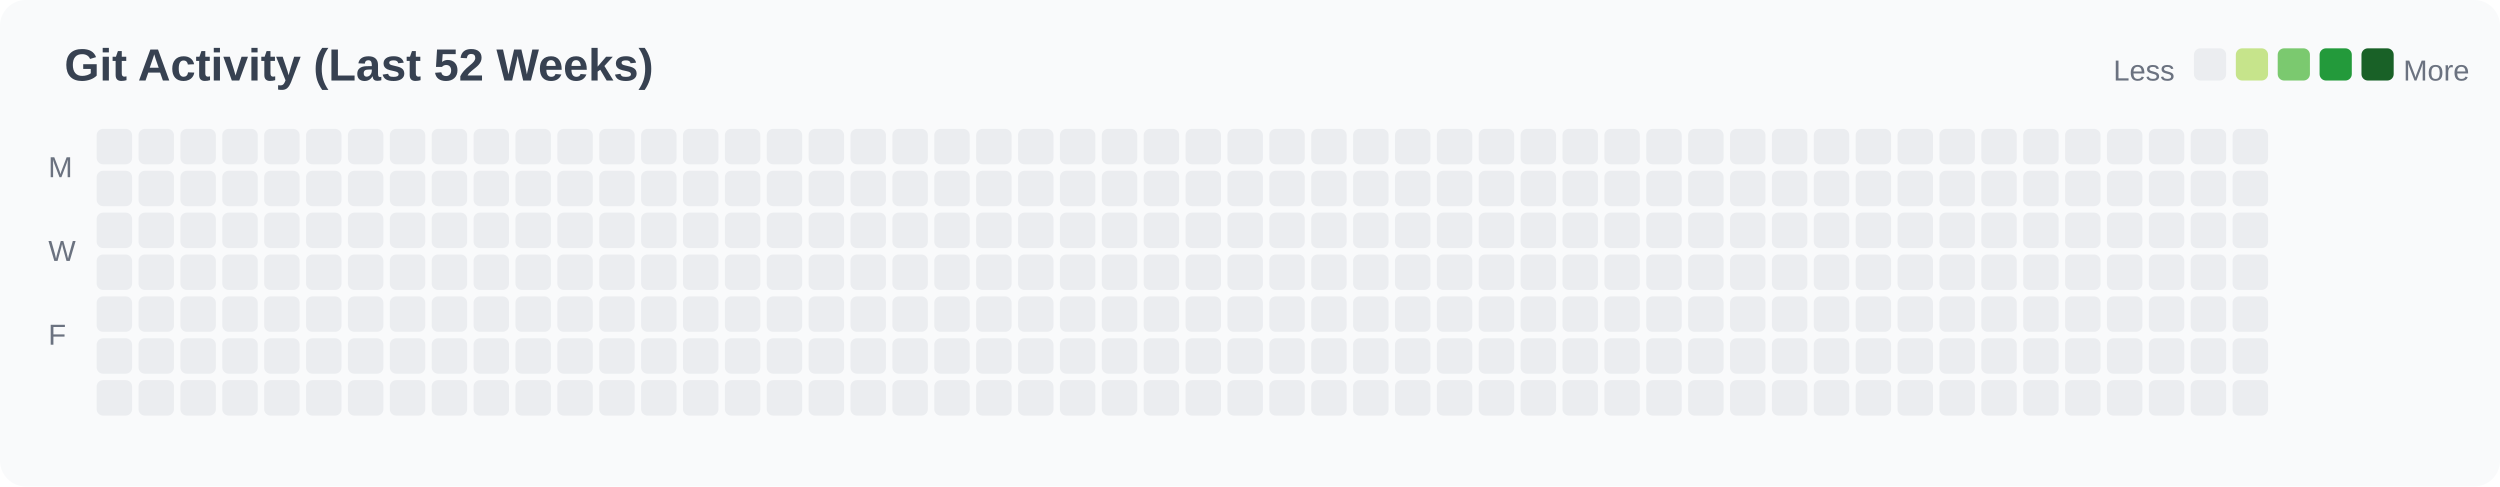
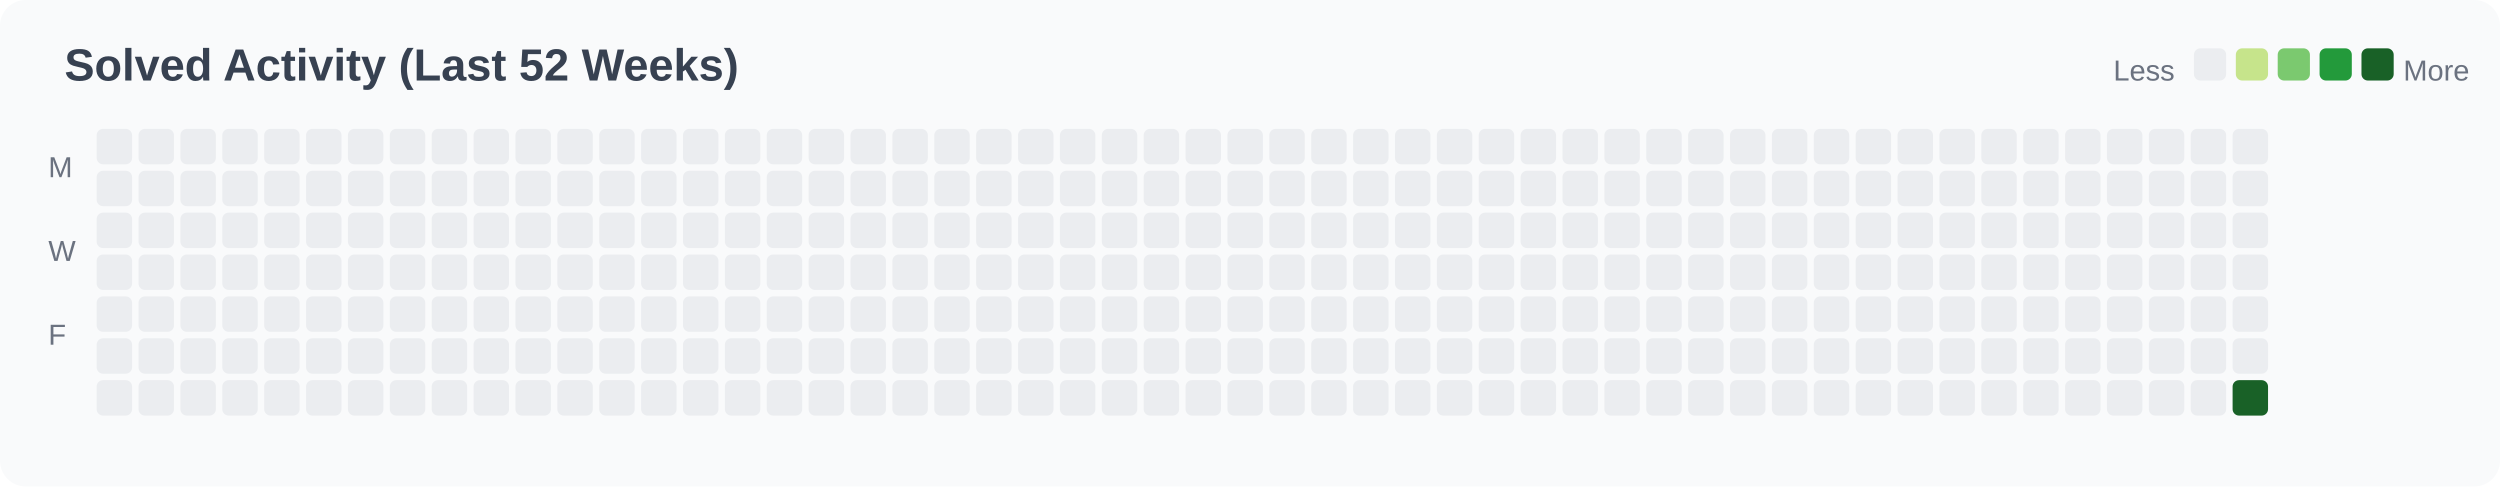
<svg xmlns="http://www.w3.org/2000/svg" width="776" height="151" viewBox="0 0 776 151">
  <style>
    .bg-panel { fill: #f9fafb; }
    .text-primary { fill: #374151; }
    .text-secondary { fill: #6b7280; }
    .activity-0 { fill: #ebedf0; }
    .activity-1 { fill: #c6e48b; }
    .activity-2 { fill: #7bc96f; }
    .activity-3 { fill: #239a3b; }
    .activity-4 { fill: #196127; }

    @media (prefers-color-scheme: dark) {
      .bg-panel { fill: #1f2937; }
      .text-primary { fill: #f9fafb; }
      .text-secondary { fill: #9ca3af; }
      .activity-0 { fill: #374151; }
      .activity-1 { fill: #365314; }
      .activity-2 { fill: #4d7c0f; }
      .activity-3 { fill: #65a30d; }
      .activity-4 { fill: #84cc16; }
    }
  </style>
  <rect width="776" height="151" class="bg-panel" rx="8" />
  <text x="20" y="25" font-family="Arial, sans-serif" font-size="14" font-weight="bold" class="text-primary">
-     Git Activity (Last 52 Weeks)
+     Solved Activity (Last 52 Weeks)
  </text>
  <text x="15" y="55" font-family="Arial, sans-serif" font-size="9" class="text-secondary">M</text>
  <text x="15" y="81" font-family="Arial, sans-serif" font-size="9" class="text-secondary">W</text>
  <text x="15" y="107" font-family="Arial, sans-serif" font-size="9" class="text-secondary">F</text>
  <rect x="30" y="40" width="11" height="11" class="activity-0" rx="2" />
  <rect x="30" y="53" width="11" height="11" class="activity-0" rx="2" />
  <rect x="30" y="66" width="11" height="11" class="activity-0" rx="2" />
  <rect x="30" y="79" width="11" height="11" class="activity-0" rx="2" />
  <rect x="30" y="92" width="11" height="11" class="activity-0" rx="2" />
  <rect x="30" y="105" width="11" height="11" class="activity-0" rx="2" />
  <rect x="30" y="118" width="11" height="11" class="activity-0" rx="2" />
  <rect x="43" y="40" width="11" height="11" class="activity-0" rx="2" />
  <rect x="43" y="53" width="11" height="11" class="activity-0" rx="2" />
  <rect x="43" y="66" width="11" height="11" class="activity-0" rx="2" />
  <rect x="43" y="79" width="11" height="11" class="activity-0" rx="2" />
  <rect x="43" y="92" width="11" height="11" class="activity-0" rx="2" />
  <rect x="43" y="105" width="11" height="11" class="activity-0" rx="2" />
  <rect x="43" y="118" width="11" height="11" class="activity-0" rx="2" />
  <rect x="56" y="40" width="11" height="11" class="activity-0" rx="2" />
  <rect x="56" y="53" width="11" height="11" class="activity-0" rx="2" />
  <rect x="56" y="66" width="11" height="11" class="activity-0" rx="2" />
  <rect x="56" y="79" width="11" height="11" class="activity-0" rx="2" />
  <rect x="56" y="92" width="11" height="11" class="activity-0" rx="2" />
  <rect x="56" y="105" width="11" height="11" class="activity-0" rx="2" />
  <rect x="56" y="118" width="11" height="11" class="activity-0" rx="2" />
  <rect x="69" y="40" width="11" height="11" class="activity-0" rx="2" />
  <rect x="69" y="53" width="11" height="11" class="activity-0" rx="2" />
  <rect x="69" y="66" width="11" height="11" class="activity-0" rx="2" />
  <rect x="69" y="79" width="11" height="11" class="activity-0" rx="2" />
  <rect x="69" y="92" width="11" height="11" class="activity-0" rx="2" />
  <rect x="69" y="105" width="11" height="11" class="activity-0" rx="2" />
  <rect x="69" y="118" width="11" height="11" class="activity-0" rx="2" />
  <rect x="82" y="40" width="11" height="11" class="activity-0" rx="2" />
  <rect x="82" y="53" width="11" height="11" class="activity-0" rx="2" />
  <rect x="82" y="66" width="11" height="11" class="activity-0" rx="2" />
  <rect x="82" y="79" width="11" height="11" class="activity-0" rx="2" />
  <rect x="82" y="92" width="11" height="11" class="activity-0" rx="2" />
  <rect x="82" y="105" width="11" height="11" class="activity-0" rx="2" />
  <rect x="82" y="118" width="11" height="11" class="activity-0" rx="2" />
  <rect x="95" y="40" width="11" height="11" class="activity-0" rx="2" />
  <rect x="95" y="53" width="11" height="11" class="activity-0" rx="2" />
  <rect x="95" y="66" width="11" height="11" class="activity-0" rx="2" />
  <rect x="95" y="79" width="11" height="11" class="activity-0" rx="2" />
  <rect x="95" y="92" width="11" height="11" class="activity-0" rx="2" />
  <rect x="95" y="105" width="11" height="11" class="activity-0" rx="2" />
  <rect x="95" y="118" width="11" height="11" class="activity-0" rx="2" />
  <rect x="108" y="40" width="11" height="11" class="activity-0" rx="2" />
  <rect x="108" y="53" width="11" height="11" class="activity-0" rx="2" />
  <rect x="108" y="66" width="11" height="11" class="activity-0" rx="2" />
  <rect x="108" y="79" width="11" height="11" class="activity-0" rx="2" />
  <rect x="108" y="92" width="11" height="11" class="activity-0" rx="2" />
  <rect x="108" y="105" width="11" height="11" class="activity-0" rx="2" />
  <rect x="108" y="118" width="11" height="11" class="activity-0" rx="2" />
  <rect x="121" y="40" width="11" height="11" class="activity-0" rx="2" />
  <rect x="121" y="53" width="11" height="11" class="activity-0" rx="2" />
  <rect x="121" y="66" width="11" height="11" class="activity-0" rx="2" />
  <rect x="121" y="79" width="11" height="11" class="activity-0" rx="2" />
  <rect x="121" y="92" width="11" height="11" class="activity-0" rx="2" />
  <rect x="121" y="105" width="11" height="11" class="activity-0" rx="2" />
  <rect x="121" y="118" width="11" height="11" class="activity-0" rx="2" />
  <rect x="134" y="40" width="11" height="11" class="activity-0" rx="2" />
  <rect x="134" y="53" width="11" height="11" class="activity-0" rx="2" />
  <rect x="134" y="66" width="11" height="11" class="activity-0" rx="2" />
  <rect x="134" y="79" width="11" height="11" class="activity-0" rx="2" />
  <rect x="134" y="92" width="11" height="11" class="activity-0" rx="2" />
  <rect x="134" y="105" width="11" height="11" class="activity-0" rx="2" />
  <rect x="134" y="118" width="11" height="11" class="activity-0" rx="2" />
  <rect x="147" y="40" width="11" height="11" class="activity-0" rx="2" />
  <rect x="147" y="53" width="11" height="11" class="activity-0" rx="2" />
  <rect x="147" y="66" width="11" height="11" class="activity-0" rx="2" />
  <rect x="147" y="79" width="11" height="11" class="activity-0" rx="2" />
  <rect x="147" y="92" width="11" height="11" class="activity-0" rx="2" />
  <rect x="147" y="105" width="11" height="11" class="activity-0" rx="2" />
  <rect x="147" y="118" width="11" height="11" class="activity-0" rx="2" />
  <rect x="160" y="40" width="11" height="11" class="activity-0" rx="2" />
  <rect x="160" y="53" width="11" height="11" class="activity-0" rx="2" />
  <rect x="160" y="66" width="11" height="11" class="activity-0" rx="2" />
  <rect x="160" y="79" width="11" height="11" class="activity-0" rx="2" />
  <rect x="160" y="92" width="11" height="11" class="activity-0" rx="2" />
  <rect x="160" y="105" width="11" height="11" class="activity-0" rx="2" />
  <rect x="160" y="118" width="11" height="11" class="activity-0" rx="2" />
  <rect x="173" y="40" width="11" height="11" class="activity-0" rx="2" />
  <rect x="173" y="53" width="11" height="11" class="activity-0" rx="2" />
  <rect x="173" y="66" width="11" height="11" class="activity-0" rx="2" />
  <rect x="173" y="79" width="11" height="11" class="activity-0" rx="2" />
  <rect x="173" y="92" width="11" height="11" class="activity-0" rx="2" />
  <rect x="173" y="105" width="11" height="11" class="activity-0" rx="2" />
  <rect x="173" y="118" width="11" height="11" class="activity-0" rx="2" />
  <rect x="186" y="40" width="11" height="11" class="activity-0" rx="2" />
  <rect x="186" y="53" width="11" height="11" class="activity-0" rx="2" />
  <rect x="186" y="66" width="11" height="11" class="activity-0" rx="2" />
  <rect x="186" y="79" width="11" height="11" class="activity-0" rx="2" />
  <rect x="186" y="92" width="11" height="11" class="activity-0" rx="2" />
  <rect x="186" y="105" width="11" height="11" class="activity-0" rx="2" />
  <rect x="186" y="118" width="11" height="11" class="activity-0" rx="2" />
  <rect x="199" y="40" width="11" height="11" class="activity-0" rx="2" />
  <rect x="199" y="53" width="11" height="11" class="activity-0" rx="2" />
  <rect x="199" y="66" width="11" height="11" class="activity-0" rx="2" />
  <rect x="199" y="79" width="11" height="11" class="activity-0" rx="2" />
  <rect x="199" y="92" width="11" height="11" class="activity-0" rx="2" />
  <rect x="199" y="105" width="11" height="11" class="activity-0" rx="2" />
  <rect x="199" y="118" width="11" height="11" class="activity-0" rx="2" />
  <rect x="212" y="40" width="11" height="11" class="activity-0" rx="2" />
  <rect x="212" y="53" width="11" height="11" class="activity-0" rx="2" />
  <rect x="212" y="66" width="11" height="11" class="activity-0" rx="2" />
  <rect x="212" y="79" width="11" height="11" class="activity-0" rx="2" />
  <rect x="212" y="92" width="11" height="11" class="activity-0" rx="2" />
  <rect x="212" y="105" width="11" height="11" class="activity-0" rx="2" />
  <rect x="212" y="118" width="11" height="11" class="activity-0" rx="2" />
  <rect x="225" y="40" width="11" height="11" class="activity-0" rx="2" />
  <rect x="225" y="53" width="11" height="11" class="activity-0" rx="2" />
  <rect x="225" y="66" width="11" height="11" class="activity-0" rx="2" />
  <rect x="225" y="79" width="11" height="11" class="activity-0" rx="2" />
  <rect x="225" y="92" width="11" height="11" class="activity-0" rx="2" />
  <rect x="225" y="105" width="11" height="11" class="activity-0" rx="2" />
  <rect x="225" y="118" width="11" height="11" class="activity-0" rx="2" />
  <rect x="238" y="40" width="11" height="11" class="activity-0" rx="2" />
  <rect x="238" y="53" width="11" height="11" class="activity-0" rx="2" />
  <rect x="238" y="66" width="11" height="11" class="activity-0" rx="2" />
  <rect x="238" y="79" width="11" height="11" class="activity-0" rx="2" />
  <rect x="238" y="92" width="11" height="11" class="activity-0" rx="2" />
  <rect x="238" y="105" width="11" height="11" class="activity-0" rx="2" />
  <rect x="238" y="118" width="11" height="11" class="activity-0" rx="2" />
  <rect x="251" y="40" width="11" height="11" class="activity-0" rx="2" />
  <rect x="251" y="53" width="11" height="11" class="activity-0" rx="2" />
  <rect x="251" y="66" width="11" height="11" class="activity-0" rx="2" />
  <rect x="251" y="79" width="11" height="11" class="activity-0" rx="2" />
  <rect x="251" y="92" width="11" height="11" class="activity-0" rx="2" />
  <rect x="251" y="105" width="11" height="11" class="activity-0" rx="2" />
  <rect x="251" y="118" width="11" height="11" class="activity-0" rx="2" />
  <rect x="264" y="40" width="11" height="11" class="activity-0" rx="2" />
  <rect x="264" y="53" width="11" height="11" class="activity-0" rx="2" />
  <rect x="264" y="66" width="11" height="11" class="activity-0" rx="2" />
  <rect x="264" y="79" width="11" height="11" class="activity-0" rx="2" />
  <rect x="264" y="92" width="11" height="11" class="activity-0" rx="2" />
  <rect x="264" y="105" width="11" height="11" class="activity-0" rx="2" />
  <rect x="264" y="118" width="11" height="11" class="activity-0" rx="2" />
  <rect x="277" y="40" width="11" height="11" class="activity-0" rx="2" />
  <rect x="277" y="53" width="11" height="11" class="activity-0" rx="2" />
  <rect x="277" y="66" width="11" height="11" class="activity-0" rx="2" />
  <rect x="277" y="79" width="11" height="11" class="activity-0" rx="2" />
  <rect x="277" y="92" width="11" height="11" class="activity-0" rx="2" />
  <rect x="277" y="105" width="11" height="11" class="activity-0" rx="2" />
  <rect x="277" y="118" width="11" height="11" class="activity-0" rx="2" />
  <rect x="290" y="40" width="11" height="11" class="activity-0" rx="2" />
  <rect x="290" y="53" width="11" height="11" class="activity-0" rx="2" />
  <rect x="290" y="66" width="11" height="11" class="activity-0" rx="2" />
  <rect x="290" y="79" width="11" height="11" class="activity-0" rx="2" />
  <rect x="290" y="92" width="11" height="11" class="activity-0" rx="2" />
  <rect x="290" y="105" width="11" height="11" class="activity-0" rx="2" />
  <rect x="290" y="118" width="11" height="11" class="activity-0" rx="2" />
  <rect x="303" y="40" width="11" height="11" class="activity-0" rx="2" />
  <rect x="303" y="53" width="11" height="11" class="activity-0" rx="2" />
  <rect x="303" y="66" width="11" height="11" class="activity-0" rx="2" />
  <rect x="303" y="79" width="11" height="11" class="activity-0" rx="2" />
  <rect x="303" y="92" width="11" height="11" class="activity-0" rx="2" />
  <rect x="303" y="105" width="11" height="11" class="activity-0" rx="2" />
  <rect x="303" y="118" width="11" height="11" class="activity-0" rx="2" />
  <rect x="316" y="40" width="11" height="11" class="activity-0" rx="2" />
  <rect x="316" y="53" width="11" height="11" class="activity-0" rx="2" />
  <rect x="316" y="66" width="11" height="11" class="activity-0" rx="2" />
  <rect x="316" y="79" width="11" height="11" class="activity-0" rx="2" />
  <rect x="316" y="92" width="11" height="11" class="activity-0" rx="2" />
  <rect x="316" y="105" width="11" height="11" class="activity-0" rx="2" />
  <rect x="316" y="118" width="11" height="11" class="activity-0" rx="2" />
  <rect x="329" y="40" width="11" height="11" class="activity-0" rx="2" />
  <rect x="329" y="53" width="11" height="11" class="activity-0" rx="2" />
  <rect x="329" y="66" width="11" height="11" class="activity-0" rx="2" />
  <rect x="329" y="79" width="11" height="11" class="activity-0" rx="2" />
  <rect x="329" y="92" width="11" height="11" class="activity-0" rx="2" />
  <rect x="329" y="105" width="11" height="11" class="activity-0" rx="2" />
  <rect x="329" y="118" width="11" height="11" class="activity-0" rx="2" />
  <rect x="342" y="40" width="11" height="11" class="activity-0" rx="2" />
  <rect x="342" y="53" width="11" height="11" class="activity-0" rx="2" />
  <rect x="342" y="66" width="11" height="11" class="activity-0" rx="2" />
  <rect x="342" y="79" width="11" height="11" class="activity-0" rx="2" />
  <rect x="342" y="92" width="11" height="11" class="activity-0" rx="2" />
  <rect x="342" y="105" width="11" height="11" class="activity-0" rx="2" />
  <rect x="342" y="118" width="11" height="11" class="activity-0" rx="2" />
  <rect x="355" y="40" width="11" height="11" class="activity-0" rx="2" />
  <rect x="355" y="53" width="11" height="11" class="activity-0" rx="2" />
  <rect x="355" y="66" width="11" height="11" class="activity-0" rx="2" />
  <rect x="355" y="79" width="11" height="11" class="activity-0" rx="2" />
  <rect x="355" y="92" width="11" height="11" class="activity-0" rx="2" />
  <rect x="355" y="105" width="11" height="11" class="activity-0" rx="2" />
  <rect x="355" y="118" width="11" height="11" class="activity-0" rx="2" />
  <rect x="368" y="40" width="11" height="11" class="activity-0" rx="2" />
  <rect x="368" y="53" width="11" height="11" class="activity-0" rx="2" />
  <rect x="368" y="66" width="11" height="11" class="activity-0" rx="2" />
  <rect x="368" y="79" width="11" height="11" class="activity-0" rx="2" />
  <rect x="368" y="92" width="11" height="11" class="activity-0" rx="2" />
  <rect x="368" y="105" width="11" height="11" class="activity-0" rx="2" />
  <rect x="368" y="118" width="11" height="11" class="activity-0" rx="2" />
  <rect x="381" y="40" width="11" height="11" class="activity-0" rx="2" />
  <rect x="381" y="53" width="11" height="11" class="activity-0" rx="2" />
  <rect x="381" y="66" width="11" height="11" class="activity-0" rx="2" />
  <rect x="381" y="79" width="11" height="11" class="activity-0" rx="2" />
  <rect x="381" y="92" width="11" height="11" class="activity-0" rx="2" />
  <rect x="381" y="105" width="11" height="11" class="activity-0" rx="2" />
  <rect x="381" y="118" width="11" height="11" class="activity-0" rx="2" />
  <rect x="394" y="40" width="11" height="11" class="activity-0" rx="2" />
  <rect x="394" y="53" width="11" height="11" class="activity-0" rx="2" />
  <rect x="394" y="66" width="11" height="11" class="activity-0" rx="2" />
  <rect x="394" y="79" width="11" height="11" class="activity-0" rx="2" />
  <rect x="394" y="92" width="11" height="11" class="activity-0" rx="2" />
  <rect x="394" y="105" width="11" height="11" class="activity-0" rx="2" />
  <rect x="394" y="118" width="11" height="11" class="activity-0" rx="2" />
  <rect x="407" y="40" width="11" height="11" class="activity-0" rx="2" />
  <rect x="407" y="53" width="11" height="11" class="activity-0" rx="2" />
  <rect x="407" y="66" width="11" height="11" class="activity-0" rx="2" />
  <rect x="407" y="79" width="11" height="11" class="activity-0" rx="2" />
  <rect x="407" y="92" width="11" height="11" class="activity-0" rx="2" />
  <rect x="407" y="105" width="11" height="11" class="activity-0" rx="2" />
  <rect x="407" y="118" width="11" height="11" class="activity-0" rx="2" />
  <rect x="420" y="40" width="11" height="11" class="activity-0" rx="2" />
  <rect x="420" y="53" width="11" height="11" class="activity-0" rx="2" />
  <rect x="420" y="66" width="11" height="11" class="activity-0" rx="2" />
  <rect x="420" y="79" width="11" height="11" class="activity-0" rx="2" />
  <rect x="420" y="92" width="11" height="11" class="activity-0" rx="2" />
  <rect x="420" y="105" width="11" height="11" class="activity-0" rx="2" />
  <rect x="420" y="118" width="11" height="11" class="activity-0" rx="2" />
  <rect x="433" y="40" width="11" height="11" class="activity-0" rx="2" />
  <rect x="433" y="53" width="11" height="11" class="activity-0" rx="2" />
  <rect x="433" y="66" width="11" height="11" class="activity-0" rx="2" />
  <rect x="433" y="79" width="11" height="11" class="activity-0" rx="2" />
  <rect x="433" y="92" width="11" height="11" class="activity-0" rx="2" />
  <rect x="433" y="105" width="11" height="11" class="activity-0" rx="2" />
  <rect x="433" y="118" width="11" height="11" class="activity-0" rx="2" />
  <rect x="446" y="40" width="11" height="11" class="activity-0" rx="2" />
  <rect x="446" y="53" width="11" height="11" class="activity-0" rx="2" />
  <rect x="446" y="66" width="11" height="11" class="activity-0" rx="2" />
  <rect x="446" y="79" width="11" height="11" class="activity-0" rx="2" />
  <rect x="446" y="92" width="11" height="11" class="activity-0" rx="2" />
  <rect x="446" y="105" width="11" height="11" class="activity-0" rx="2" />
  <rect x="446" y="118" width="11" height="11" class="activity-0" rx="2" />
  <rect x="459" y="40" width="11" height="11" class="activity-0" rx="2" />
  <rect x="459" y="53" width="11" height="11" class="activity-0" rx="2" />
  <rect x="459" y="66" width="11" height="11" class="activity-0" rx="2" />
  <rect x="459" y="79" width="11" height="11" class="activity-0" rx="2" />
  <rect x="459" y="92" width="11" height="11" class="activity-0" rx="2" />
  <rect x="459" y="105" width="11" height="11" class="activity-0" rx="2" />
  <rect x="459" y="118" width="11" height="11" class="activity-0" rx="2" />
  <rect x="472" y="40" width="11" height="11" class="activity-0" rx="2" />
  <rect x="472" y="53" width="11" height="11" class="activity-0" rx="2" />
  <rect x="472" y="66" width="11" height="11" class="activity-0" rx="2" />
  <rect x="472" y="79" width="11" height="11" class="activity-0" rx="2" />
  <rect x="472" y="92" width="11" height="11" class="activity-0" rx="2" />
  <rect x="472" y="105" width="11" height="11" class="activity-0" rx="2" />
  <rect x="472" y="118" width="11" height="11" class="activity-0" rx="2" />
  <rect x="485" y="40" width="11" height="11" class="activity-0" rx="2" />
  <rect x="485" y="53" width="11" height="11" class="activity-0" rx="2" />
  <rect x="485" y="66" width="11" height="11" class="activity-0" rx="2" />
  <rect x="485" y="79" width="11" height="11" class="activity-0" rx="2" />
  <rect x="485" y="92" width="11" height="11" class="activity-0" rx="2" />
  <rect x="485" y="105" width="11" height="11" class="activity-0" rx="2" />
  <rect x="485" y="118" width="11" height="11" class="activity-0" rx="2" />
  <rect x="498" y="40" width="11" height="11" class="activity-0" rx="2" />
  <rect x="498" y="53" width="11" height="11" class="activity-0" rx="2" />
  <rect x="498" y="66" width="11" height="11" class="activity-0" rx="2" />
  <rect x="498" y="79" width="11" height="11" class="activity-0" rx="2" />
  <rect x="498" y="92" width="11" height="11" class="activity-0" rx="2" />
  <rect x="498" y="105" width="11" height="11" class="activity-0" rx="2" />
  <rect x="498" y="118" width="11" height="11" class="activity-0" rx="2" />
  <rect x="511" y="40" width="11" height="11" class="activity-0" rx="2" />
  <rect x="511" y="53" width="11" height="11" class="activity-0" rx="2" />
  <rect x="511" y="66" width="11" height="11" class="activity-0" rx="2" />
  <rect x="511" y="79" width="11" height="11" class="activity-0" rx="2" />
  <rect x="511" y="92" width="11" height="11" class="activity-0" rx="2" />
  <rect x="511" y="105" width="11" height="11" class="activity-0" rx="2" />
  <rect x="511" y="118" width="11" height="11" class="activity-0" rx="2" />
  <rect x="524" y="40" width="11" height="11" class="activity-0" rx="2" />
  <rect x="524" y="53" width="11" height="11" class="activity-0" rx="2" />
  <rect x="524" y="66" width="11" height="11" class="activity-0" rx="2" />
  <rect x="524" y="79" width="11" height="11" class="activity-0" rx="2" />
  <rect x="524" y="92" width="11" height="11" class="activity-0" rx="2" />
  <rect x="524" y="105" width="11" height="11" class="activity-0" rx="2" />
  <rect x="524" y="118" width="11" height="11" class="activity-0" rx="2" />
  <rect x="537" y="40" width="11" height="11" class="activity-0" rx="2" />
  <rect x="537" y="53" width="11" height="11" class="activity-0" rx="2" />
  <rect x="537" y="66" width="11" height="11" class="activity-0" rx="2" />
  <rect x="537" y="79" width="11" height="11" class="activity-0" rx="2" />
  <rect x="537" y="92" width="11" height="11" class="activity-0" rx="2" />
  <rect x="537" y="105" width="11" height="11" class="activity-0" rx="2" />
  <rect x="537" y="118" width="11" height="11" class="activity-0" rx="2" />
  <rect x="550" y="40" width="11" height="11" class="activity-0" rx="2" />
  <rect x="550" y="53" width="11" height="11" class="activity-0" rx="2" />
  <rect x="550" y="66" width="11" height="11" class="activity-0" rx="2" />
  <rect x="550" y="79" width="11" height="11" class="activity-0" rx="2" />
  <rect x="550" y="92" width="11" height="11" class="activity-0" rx="2" />
  <rect x="550" y="105" width="11" height="11" class="activity-0" rx="2" />
  <rect x="550" y="118" width="11" height="11" class="activity-0" rx="2" />
  <rect x="563" y="40" width="11" height="11" class="activity-0" rx="2" />
  <rect x="563" y="53" width="11" height="11" class="activity-0" rx="2" />
  <rect x="563" y="66" width="11" height="11" class="activity-0" rx="2" />
  <rect x="563" y="79" width="11" height="11" class="activity-0" rx="2" />
  <rect x="563" y="92" width="11" height="11" class="activity-0" rx="2" />
  <rect x="563" y="105" width="11" height="11" class="activity-0" rx="2" />
  <rect x="563" y="118" width="11" height="11" class="activity-0" rx="2" />
  <rect x="576" y="40" width="11" height="11" class="activity-0" rx="2" />
  <rect x="576" y="53" width="11" height="11" class="activity-0" rx="2" />
  <rect x="576" y="66" width="11" height="11" class="activity-0" rx="2" />
  <rect x="576" y="79" width="11" height="11" class="activity-0" rx="2" />
  <rect x="576" y="92" width="11" height="11" class="activity-0" rx="2" />
  <rect x="576" y="105" width="11" height="11" class="activity-0" rx="2" />
  <rect x="576" y="118" width="11" height="11" class="activity-0" rx="2" />
  <rect x="589" y="40" width="11" height="11" class="activity-0" rx="2" />
  <rect x="589" y="53" width="11" height="11" class="activity-0" rx="2" />
  <rect x="589" y="66" width="11" height="11" class="activity-0" rx="2" />
  <rect x="589" y="79" width="11" height="11" class="activity-0" rx="2" />
  <rect x="589" y="92" width="11" height="11" class="activity-0" rx="2" />
  <rect x="589" y="105" width="11" height="11" class="activity-0" rx="2" />
  <rect x="589" y="118" width="11" height="11" class="activity-0" rx="2" />
  <rect x="602" y="40" width="11" height="11" class="activity-0" rx="2" />
  <rect x="602" y="53" width="11" height="11" class="activity-0" rx="2" />
  <rect x="602" y="66" width="11" height="11" class="activity-0" rx="2" />
  <rect x="602" y="79" width="11" height="11" class="activity-0" rx="2" />
  <rect x="602" y="92" width="11" height="11" class="activity-0" rx="2" />
  <rect x="602" y="105" width="11" height="11" class="activity-0" rx="2" />
  <rect x="602" y="118" width="11" height="11" class="activity-0" rx="2" />
  <rect x="615" y="40" width="11" height="11" class="activity-0" rx="2" />
  <rect x="615" y="53" width="11" height="11" class="activity-0" rx="2" />
  <rect x="615" y="66" width="11" height="11" class="activity-0" rx="2" />
  <rect x="615" y="79" width="11" height="11" class="activity-0" rx="2" />
  <rect x="615" y="92" width="11" height="11" class="activity-0" rx="2" />
  <rect x="615" y="105" width="11" height="11" class="activity-0" rx="2" />
  <rect x="615" y="118" width="11" height="11" class="activity-0" rx="2" />
  <rect x="628" y="40" width="11" height="11" class="activity-0" rx="2" />
  <rect x="628" y="53" width="11" height="11" class="activity-0" rx="2" />
  <rect x="628" y="66" width="11" height="11" class="activity-0" rx="2" />
  <rect x="628" y="79" width="11" height="11" class="activity-0" rx="2" />
  <rect x="628" y="92" width="11" height="11" class="activity-0" rx="2" />
  <rect x="628" y="105" width="11" height="11" class="activity-0" rx="2" />
  <rect x="628" y="118" width="11" height="11" class="activity-0" rx="2" />
  <rect x="641" y="40" width="11" height="11" class="activity-0" rx="2" />
  <rect x="641" y="53" width="11" height="11" class="activity-0" rx="2" />
  <rect x="641" y="66" width="11" height="11" class="activity-0" rx="2" />
  <rect x="641" y="79" width="11" height="11" class="activity-0" rx="2" />
  <rect x="641" y="92" width="11" height="11" class="activity-0" rx="2" />
  <rect x="641" y="105" width="11" height="11" class="activity-0" rx="2" />
  <rect x="641" y="118" width="11" height="11" class="activity-0" rx="2" />
  <rect x="654" y="40" width="11" height="11" class="activity-0" rx="2" />
  <rect x="654" y="53" width="11" height="11" class="activity-0" rx="2" />
  <rect x="654" y="66" width="11" height="11" class="activity-0" rx="2" />
  <rect x="654" y="79" width="11" height="11" class="activity-0" rx="2" />
  <rect x="654" y="92" width="11" height="11" class="activity-0" rx="2" />
  <rect x="654" y="105" width="11" height="11" class="activity-0" rx="2" />
  <rect x="654" y="118" width="11" height="11" class="activity-0" rx="2" />
  <rect x="667" y="40" width="11" height="11" class="activity-0" rx="2" />
  <rect x="667" y="53" width="11" height="11" class="activity-0" rx="2" />
  <rect x="667" y="66" width="11" height="11" class="activity-0" rx="2" />
  <rect x="667" y="79" width="11" height="11" class="activity-0" rx="2" />
  <rect x="667" y="92" width="11" height="11" class="activity-0" rx="2" />
  <rect x="667" y="105" width="11" height="11" class="activity-0" rx="2" />
  <rect x="667" y="118" width="11" height="11" class="activity-0" rx="2" />
  <rect x="680" y="40" width="11" height="11" class="activity-0" rx="2" />
  <rect x="680" y="53" width="11" height="11" class="activity-0" rx="2" />
  <rect x="680" y="66" width="11" height="11" class="activity-0" rx="2" />
  <rect x="680" y="79" width="11" height="11" class="activity-0" rx="2" />
  <rect x="680" y="92" width="11" height="11" class="activity-0" rx="2" />
  <rect x="680" y="105" width="11" height="11" class="activity-0" rx="2" />
  <rect x="680" y="118" width="11" height="11" class="activity-0" rx="2" />
  <rect x="693" y="40" width="11" height="11" class="activity-0" rx="2" />
  <rect x="693" y="53" width="11" height="11" class="activity-0" rx="2" />
  <rect x="693" y="66" width="11" height="11" class="activity-0" rx="2" />
  <rect x="693" y="79" width="11" height="11" class="activity-0" rx="2" />
  <rect x="693" y="92" width="11" height="11" class="activity-0" rx="2" />
  <rect x="693" y="105" width="11" height="11" class="activity-0" rx="2" />
-   <rect x="693" y="118" width="11" height="11" class="activity-0" rx="2" />
+   <rect x="693" y="118" width="11" height="11" class="activity-4" rx="2" />
  <text x="656" y="25" font-family="Arial, sans-serif" font-size="9" class="text-secondary">Less</text>
  <rect x="681" y="15" width="10" height="10" class="activity-0" rx="2" />
  <rect x="694" y="15" width="10" height="10" class="activity-1" rx="2" />
  <rect x="707" y="15" width="10" height="10" class="activity-2" rx="2" />
  <rect x="720" y="15" width="10" height="10" class="activity-3" rx="2" />
  <rect x="733" y="15" width="10" height="10" class="activity-4" rx="2" />
  <text x="746" y="25" font-family="Arial, sans-serif" font-size="9" class="text-secondary">More</text>
</svg>
